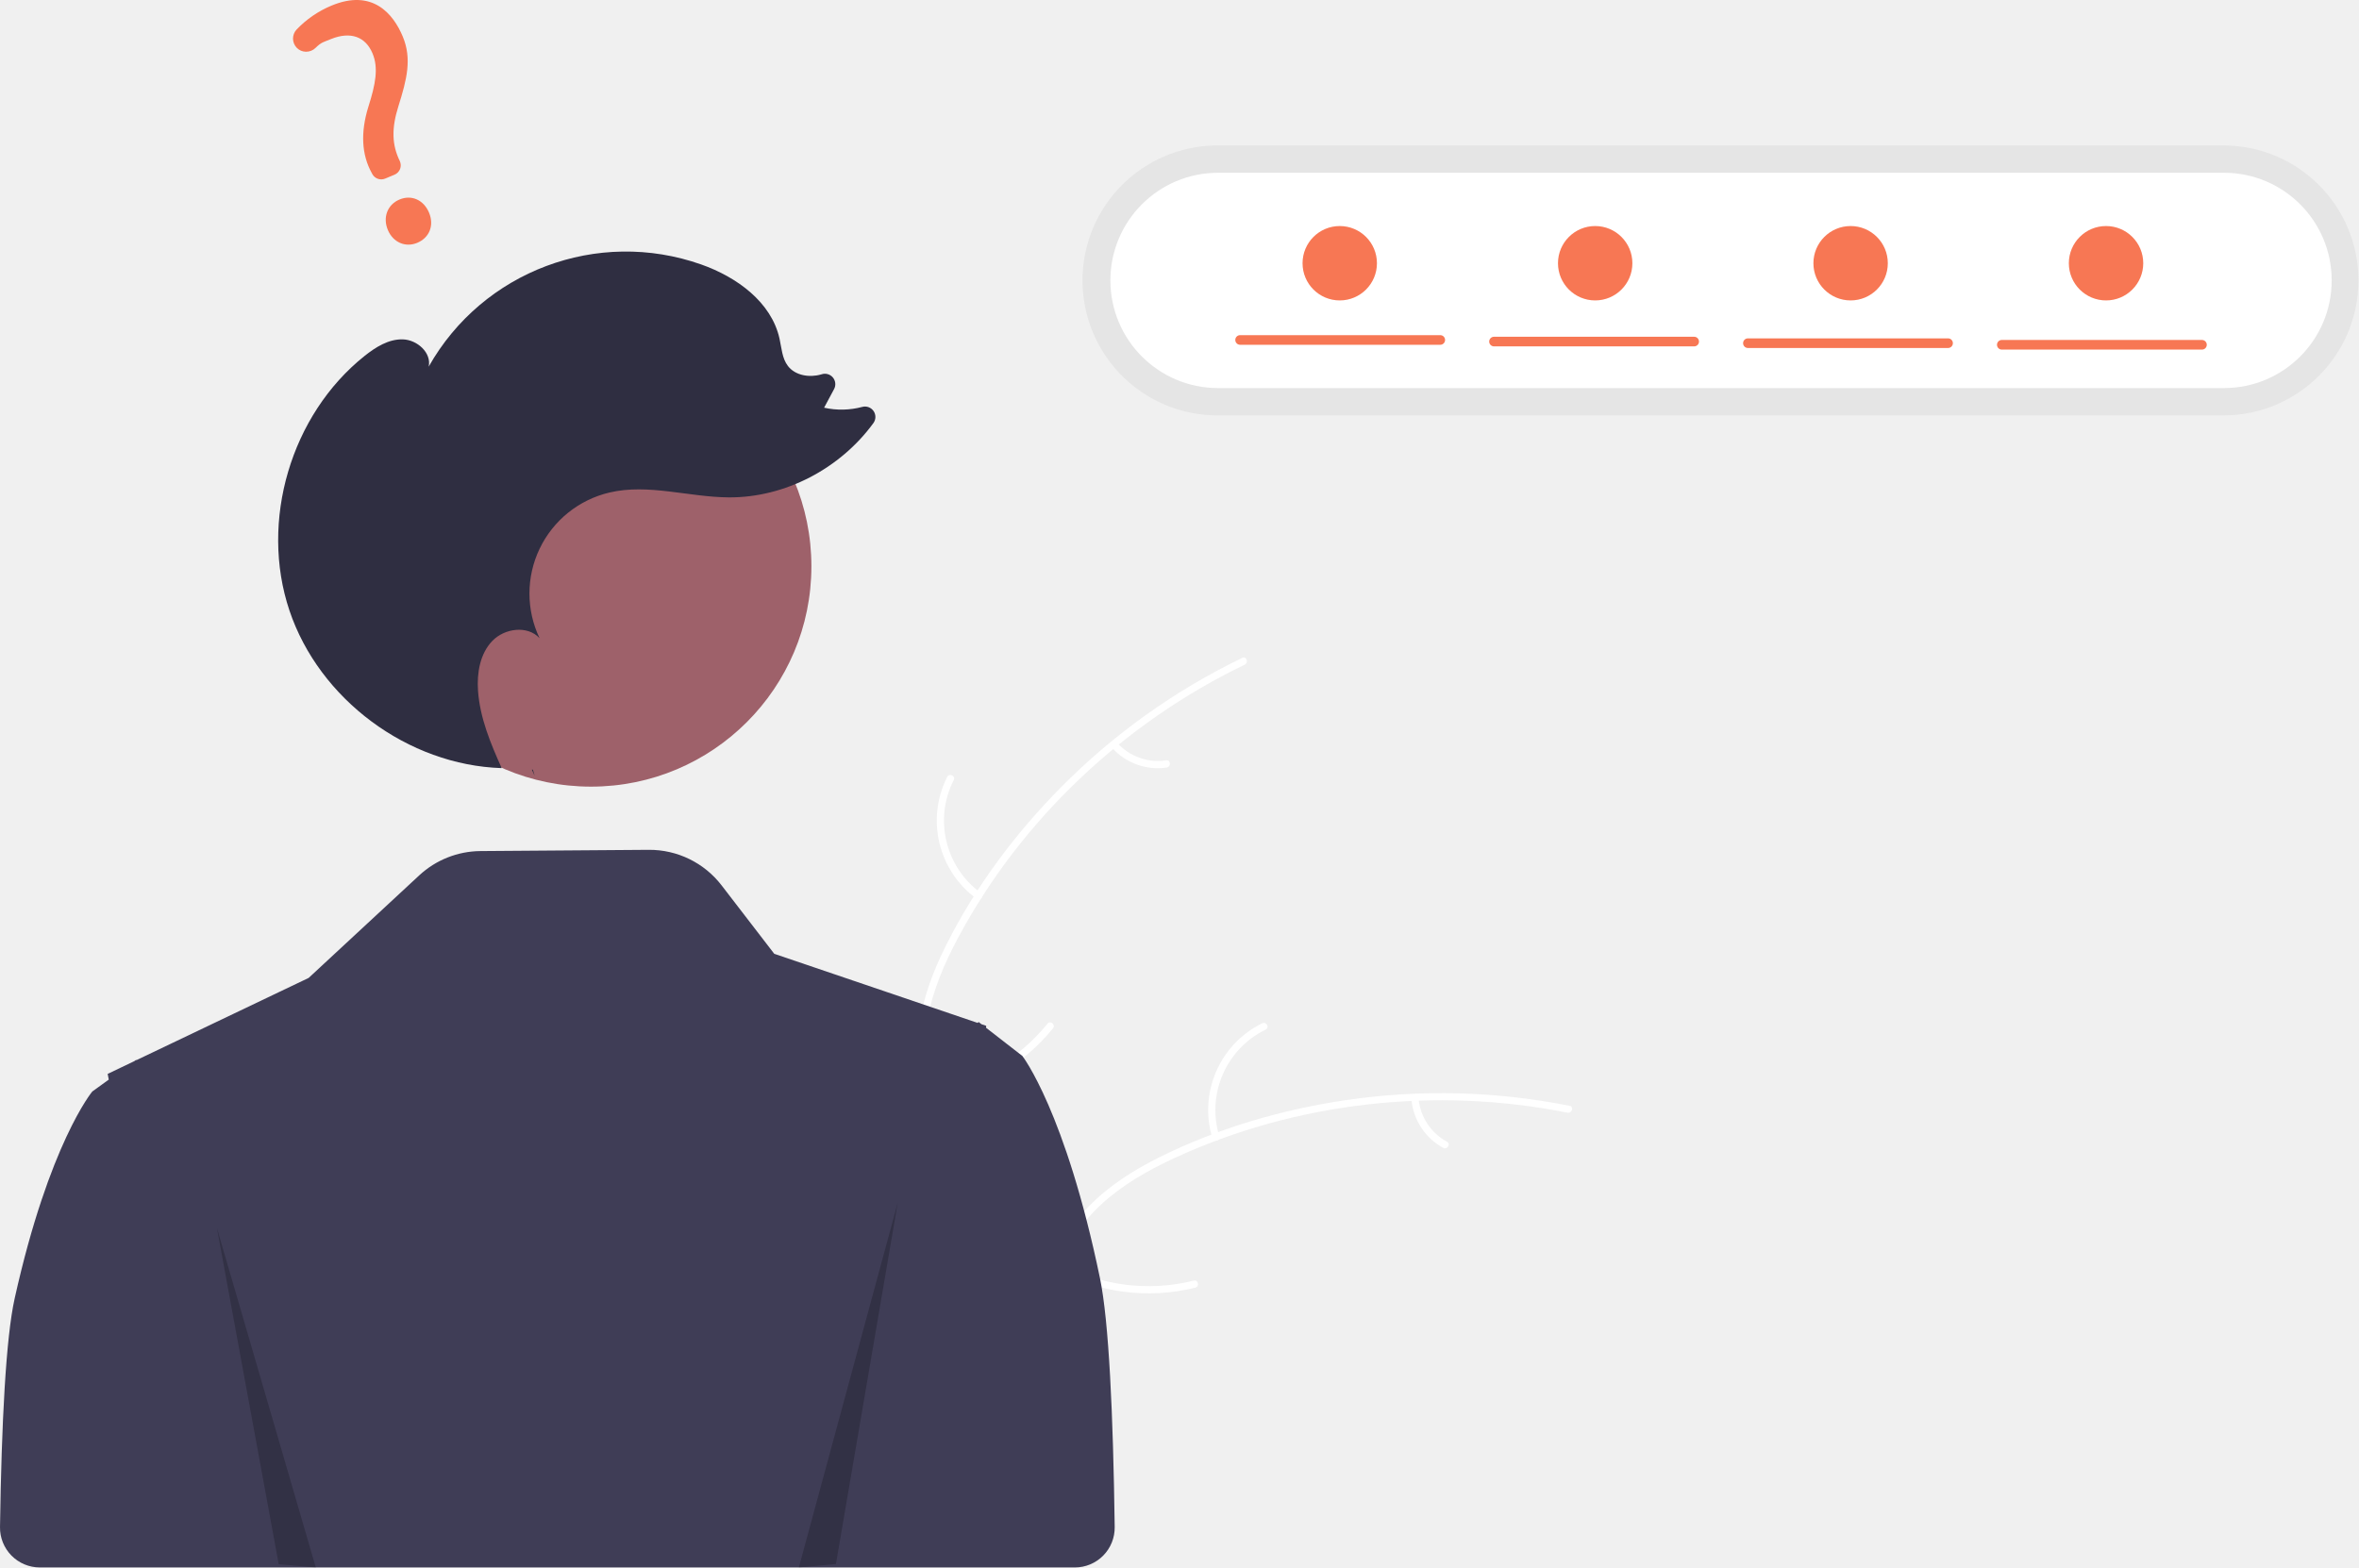
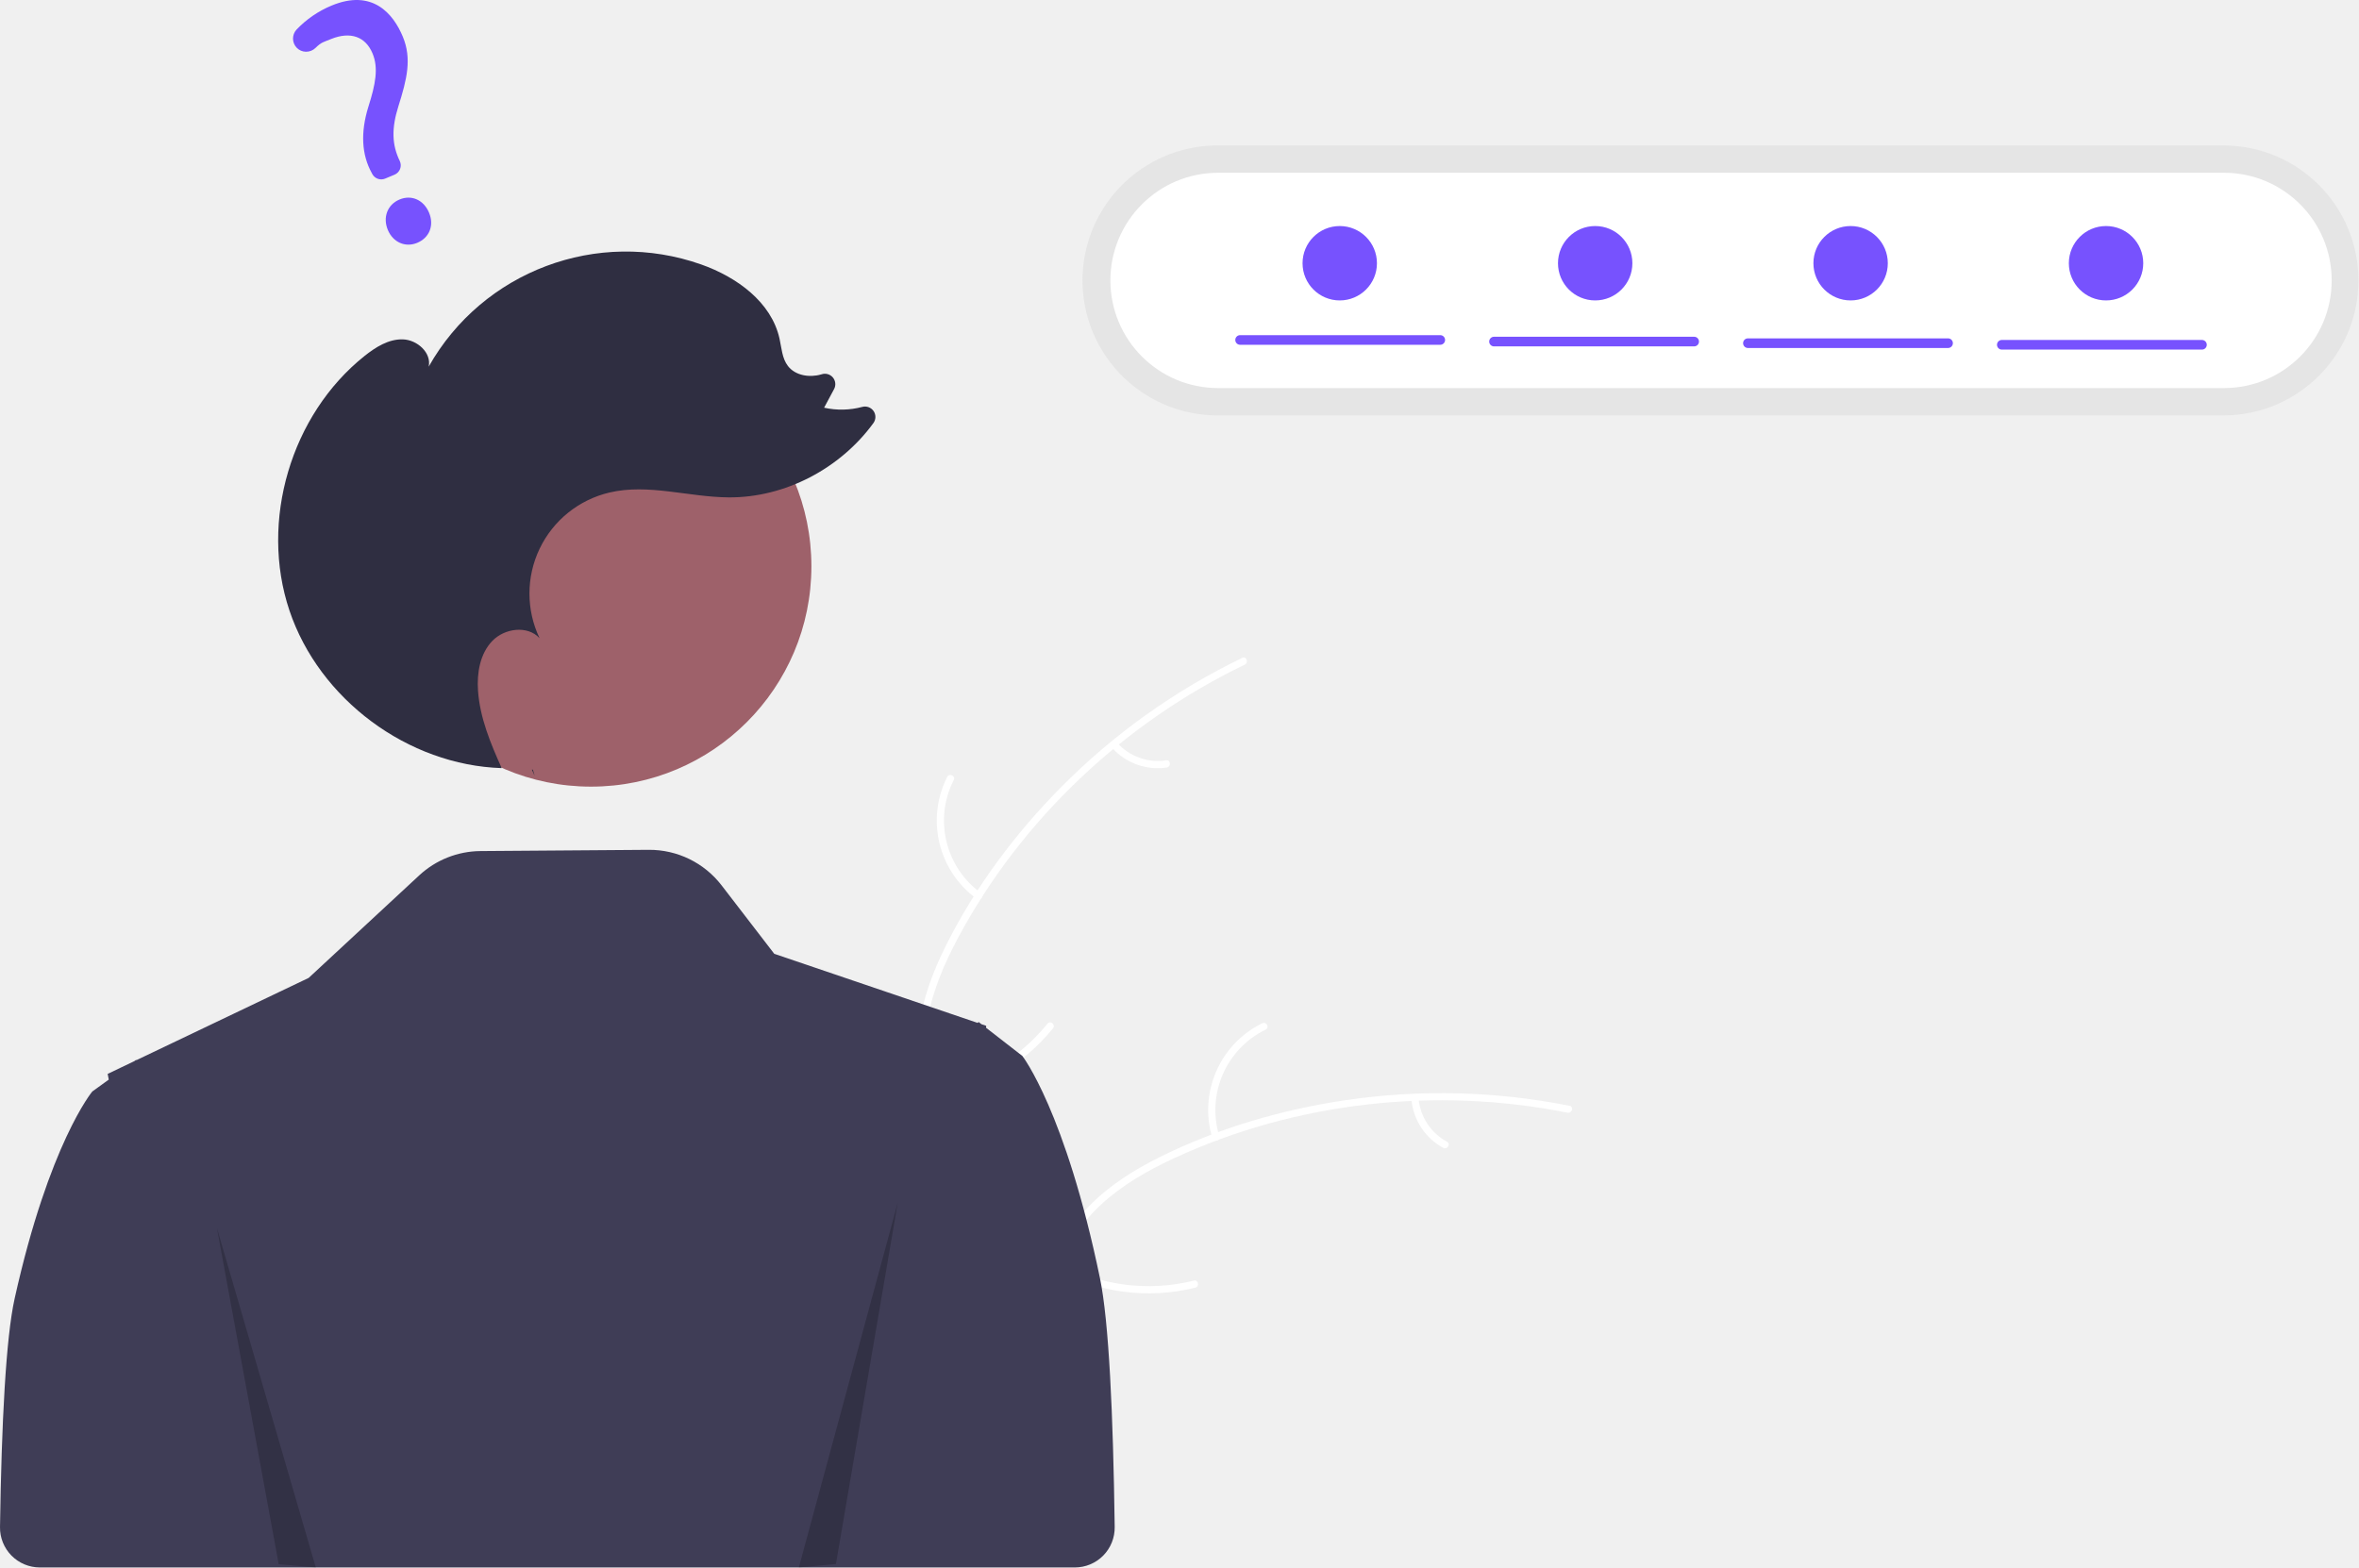
<svg xmlns="http://www.w3.org/2000/svg" data-name="Layer 1" width="951.235" height="632.162" viewBox="0 0 951.235 632.162">
  <path d="M465.591,496.884c32.599-57.345,94.782-101.377,160.608-97.135a303.919,303.919,0,0,0-79.931,192.744c-1.081,27.644.595,58.502-17.759,79.201-11.42,12.88-28.877,19.117-46.04,20.426-17.164,1.308-34.324-1.793-51.259-4.881l-4.108,1.261C425.537,622.556,432.992,554.23,465.591,496.884Z" transform="translate(-124.3823 -133.0693)" fill="#f0f0f0" />
  <path d="M626.297,401.13C577.62,424.563,536.113,463.7,510.633,511.429c-5.509,10.319-10.199,21.266-12.244,32.841-2.047,11.58-.617,22.603,3.338,33.602,3.616,10.055,8.479,19.921,9.588,30.68,1.169,11.34-3.004,21.944-10.515,30.359-9.19,10.296-21.531,16.677-33.817,22.497-13.641,6.462-27.912,12.958-37.573,25.019-1.171,1.461-3.37-.441-2.201-1.9,16.809-20.983,45.583-24.928,65.536-41.831,9.31-7.887,16.3-18.628,15.859-31.214-.386-11.005-5.392-21.184-9.141-31.333-3.937-10.657-5.9-21.372-4.488-32.734,1.444-11.622,5.716-22.776,10.937-33.191,11.774-23.488,27.887-45.051,46.345-63.691a264.375,264.375,0,0,1,73.099-52.155c1.681-.809,2.612,1.947.942,2.751Z" transform="translate(-124.3823 -133.0693)" fill="#fff" />
  <path d="M518.097,495.478a38.974,38.974,0,0,1-11.761-49.077c.851-1.666,3.48-.421,2.627,1.247a36.089,36.089,0,0,0,11.033,45.63c1.515,1.097-.393,3.291-1.9,2.201Z" transform="translate(-124.3823 -133.0693)" fill="#fff" />
  <path d="M499.222,573.016A75.118,75.118,0,0,0,546.783,545.906c1.176-1.457,3.375.444,2.201,1.9A78.134,78.134,0,0,1,499.435,575.915c-1.855.266-2.058-2.635-.213-2.899Z" transform="translate(-124.3823 -133.0693)" fill="#fff" />
  <path d="M574.907,432.685a22.061,22.061,0,0,0,19.718,7.03c1.851-.289,2.052,2.612.213,2.899a24.721,24.721,0,0,1-21.83-7.728,1.502,1.502,0,0,1-.151-2.05,1.461,1.461,0,0,1,2.05-.151Z" transform="translate(-124.3823 -133.0693)" fill="#fff" />
  <path d="M757.173,580.652c-1.151.213-2.302.427-3.463.662a290.53,290.53,0,0,0-45.425,12.557c-1.149.4-2.308.823-3.443,1.255a306.284,306.284,0,0,0-96.329,58.622,297.44,297.44,0,0,0-31.2,32.695c-13.196,16.123-26.221,34.654-43.465,45.166a51.028,51.028,0,0,1-5.552,3.01l-99.338-41.204c-.179-.207-.368-.392-.548-.599l-4.041-1.464c.451-.636.932-1.287,1.383-1.923.26-.37.542-.731.802-1.102.18-.244.362-.488.511-.718.06-.081.121-.162.171-.221.149-.23.311-.429.451-.636q4.02-5.465,8.13-10.892c.009-.023.009-.023.041-.036,20.951-27.516,44.382-53.525,71.017-75.151.802-.65,1.611-1.324,2.458-1.955a283.824,283.824,0,0,1,38.364-25.951,250.912,250.912,0,0,1,22.758-11.253A208.652,208.652,0,0,1,633.669,545.389c43.431-4.033,87.669,5.869,120.98,33.154C755.5,579.241,756.331,579.931,757.173,580.652Z" transform="translate(-124.3823 -133.0693)" fill="#f0f0f0" />
  <path d="M756.427,581.82c-52.975-10.597-109.678-4.339-158.759,18.43-10.611,4.923-20.947,10.84-29.549,18.85-8.606,8.014-14.101,17.676-17.565,28.839-3.167,10.205-5.224,21.011-10.816,30.269-5.895,9.758-15.61,15.712-26.674,17.909-13.537,2.688-27.232.352-40.545-2.397-14.782-3.053-30.088-6.459-45.063-2.646-1.814.462-2.425-2.381-.613-2.842,26.055-6.634,51.404,7.541,77.512,6.058,12.183-.692,24.23-5.06,31.455-15.374,6.318-9.019,8.449-20.16,11.566-30.521,3.273-10.879,8.157-20.616,16.124-28.838,8.151-8.41,18.277-14.744,28.715-19.916,23.542-11.665,49.39-19.181,75.35-22.951a264.375,264.375,0,0,1,89.766,2.367c1.83.366.913,3.127-.905,2.763Z" transform="translate(-124.3823 -133.0693)" fill="#fff" />
  <path d="M613.231,592.008a38.974,38.974,0,0,1,20.158-46.266c1.682-.817,3.032,1.759,1.347,2.577a36.089,36.089,0,0,0-18.663,43.076c.549,1.788-2.296,2.391-2.842.613Z" transform="translate(-124.3823 -133.0693)" fill="#fff" />
  <path d="M551.478,642.554a75.118,75.118,0,0,0,54.296,6.99c1.816-.456,2.427,2.387.613,2.842a78.135,78.135,0,0,1-56.485-7.388c-1.641-.905-.057-3.343,1.576-2.443Z" transform="translate(-124.3823 -133.0693)" fill="#fff" />
  <path d="M696.396,576.075a22.061,22.061,0,0,0,11.511,17.484c1.652.884.066,3.321-1.576,2.443a24.721,24.721,0,0,1-12.777-19.314,1.502,1.502,0,0,1,1.114-1.728,1.461,1.461,0,0,1,1.728,1.114Z" transform="translate(-124.3823 -133.0693)" fill="#fff" />
  <path d="M567.941,648.631c-13.912-67.267-31.302-89.694-31.302-89.694l-6.643-5.152-7.989-6.206.039-.798-1.895-.644-.445-.346-.729-.56-.117.126-.248.256-36.152-12.289-45.865-15.579L415.355,490.14a36.734,36.734,0,0,0-29.387-14.334l-67.829.502a36.734,36.734,0,0,0-24.71,9.801l-44.583,41.354-69.469,33.178-.117-.117-.729.521-10.734,5.132.443,2.306-6.643,4.794s-17.39,20.868-31.302,83.459c-3.539,15.926-5.281,50.09-5.91,92.188a16.069,16.069,0,0,0,16.062,16.307H511.494v-0H557.806a16.072,16.072,0,0,0,16.063-16.291C573.254,703.131,571.513,665.902,567.941,648.631Z" transform="translate(-124.3823 -133.0693)" fill="#3f3d56" />
  <path d="M615.548,191.732a54.431,54.431,0,1,0,0,108.861H1021.187a54.431,54.431,0,0,0,0-108.861Z" transform="translate(-124.3823 -133.0693)" fill="#e5e5e5" />
  <path d="M615.548,202.747a43.415,43.415,0,1,0,0,86.83H1021.187a43.415,43.415,0,0,0,0-86.83Z" transform="translate(-124.3823 -133.0693)" fill="#fff" />
  <circle id="e096411a-cdc3-4e6d-bbd4-4630e1fee17e" data-name="ab6171fa-7d69-4734-b81c-8dff60f9761b" cx="238.323" cy="228.392" r="88.863" fill="#9e616a" />
  <path d="M339.972,445.973q-.569-1.254-1.136-2.516c.146.005.29.026.435.029Z" transform="translate(-124.3823 -133.0693)" fill="#2f2e41" />
  <path d="M271.371,276.64c4.494-3.585,9.747-6.884,15.494-6.699,5.746.185,11.573,5.375,10.383,11a91.318,91.318,0,0,1,109.895-41.208c14.282,5.039,28.287,15.119,31.568,29.904.842,3.795,1.023,7.957,3.393,11.039,2.988,3.886,8.705,4.765,13.412,3.398q.071-.021.141-.042a4.199,4.199,0,0,1,5.073,5.927l-4.041,7.537a32.383,32.383,0,0,0,15.428-.328,4.195,4.195,0,0,1,4.455,6.528c-13.325,18.294-35.586,30.108-58.303,29.969-16.146-.098-32.458-5.663-48.172-1.95a41.844,41.844,0,0,0-28.144,58.74c-4.827-5.28-14.159-4.03-19.097,1.147-4.938,5.177-6.216,12.904-5.719,20.041.761,10.916,5.038,21.201,9.546,31.212-37.801-1.19-73.555-27.707-85.59-63.572C229.008,343.267,241.674,300.33,271.371,276.64Z" transform="translate(-124.3823 -133.0693)" fill="#2f2e41" />
  <polygon points="87.464 495.253 112.388 630.86 127.343 632.162 87.464 495.253" opacity="0.2" />
  <polygon points="362.007 485.026 337.083 630.762 322.128 632.162 362.007 485.026" opacity="0.2" />
-   <path d="M292.629,231.001c-4.779,1.995-9.765-.191-11.857-5.2-2.123-5.085-.14-10.246,4.715-12.274,4.856-2.028,9.754.165,11.911,5.331C299.524,223.948,297.563,228.941,292.629,231.001Zm-9.154-27.482-3.8,1.587a4.099,4.099,0,0,1-5.206-1.909l-.188-.368c-4.088-7.373-4.557-16.335-1.384-26.621,2.939-9.227,4.16-15.717,1.705-21.596-2.838-6.797-8.899-8.927-16.628-5.842-2.998,1.252-3.952,1.232-6.311,3.572a5.416,5.416,0,0,1-3.921,1.593,5.235,5.235,0,0,1-3.747-1.643,5.348,5.348,0,0,1-.037-7.297,41.535,41.535,0,0,1,14.046-9.644c16.606-6.934,24.966,3.303,28.792,12.465,3.742,8.961,1.637,17.275-1.745,28.043-2.834,8.948-2.669,15.578.55,22.17a4.081,4.081,0,0,1-2.126,5.491Z" transform="translate(-124.3823 -133.0693)" fill="#f77754" />
-   <path d="M705.149,272.122h-80.707a1.944,1.944,0,1,1,0-3.888h80.707a1.944,1.944,0,0,1,0,3.888Z" transform="translate(-124.3823 -133.0693)" fill="#f77754" />
-   <path d="M807.53,272.77h-80.707a1.944,1.944,0,1,1,0-3.888h80.707a1.944,1.944,0,1,1,0,3.888Z" transform="translate(-124.3823 -133.0693)" fill="#f77754" />
-   <path d="M909.912,273.418H829.205a1.944,1.944,0,0,1,0-3.888h80.707a1.944,1.944,0,1,1,0,3.888Z" transform="translate(-124.3823 -133.0693)" fill="#f77754" />
-   <path d="M1012.294,274.066h-80.707a1.944,1.944,0,0,1,0-3.888h80.707a1.944,1.944,0,0,1,0,3.888Z" transform="translate(-124.3823 -133.0693)" fill="#f77754" />
-   <circle cx="540.235" cy="106.162" r="15" fill="#f77754" />
-   <circle cx="643.235" cy="106.162" r="15" fill="#f77754" />
-   <circle cx="746.235" cy="106.162" r="15" fill="#f77754" />
-   <circle cx="849.235" cy="106.162" r="15" fill="#f77754" />
+   <path d="M292.629,231.001c-4.779,1.995-9.765-.191-11.857-5.2-2.123-5.085-.14-10.246,4.715-12.274,4.856-2.028,9.754.165,11.911,5.331C299.524,223.948,297.563,228.941,292.629,231.001Zm-9.154-27.482-3.8,1.587a4.099,4.099,0,0,1-5.206-1.909l-.188-.368c-4.088-7.373-4.557-16.335-1.384-26.621,2.939-9.227,4.16-15.717,1.705-21.596-2.838-6.797-8.899-8.927-16.628-5.842-2.998,1.252-3.952,1.232-6.311,3.572a5.416,5.416,0,0,1-3.921,1.593,5.235,5.235,0,0,1-3.747-1.643,5.348,5.348,0,0,1-.037-7.297,41.535,41.535,0,0,1,14.046-9.644c16.606-6.934,24.966,3.303,28.792,12.465,3.742,8.961,1.637,17.275-1.745,28.043-2.834,8.948-2.669,15.578.55,22.17a4.081,4.081,0,0,1-2.126,5.491Z" transform="translate(-124.3823 -133.0693)" fill="#7752fe" />
+   <path d="M705.149,272.122h-80.707a1.944,1.944,0,1,1,0-3.888h80.707a1.944,1.944,0,0,1,0,3.888Z" transform="translate(-124.3823 -133.0693)" fill="#7752fe" />
+   <path d="M807.53,272.77h-80.707a1.944,1.944,0,1,1,0-3.888h80.707a1.944,1.944,0,1,1,0,3.888Z" transform="translate(-124.3823 -133.0693)" fill="#7752fe" />
+   <path d="M909.912,273.418H829.205a1.944,1.944,0,0,1,0-3.888h80.707a1.944,1.944,0,1,1,0,3.888Z" transform="translate(-124.3823 -133.0693)" fill="#7752fe" />
+   <path d="M1012.294,274.066h-80.707a1.944,1.944,0,0,1,0-3.888h80.707a1.944,1.944,0,0,1,0,3.888Z" transform="translate(-124.3823 -133.0693)" fill="#7752fe" />
+   <circle cx="540.235" cy="106.162" r="15" fill="#7752fe" />
+   <circle cx="643.235" cy="106.162" r="15" fill="#7752fe" />
+   <circle cx="746.235" cy="106.162" r="15" fill="#7752fe" />
+   <circle cx="849.235" cy="106.162" r="15" fill="#7752fe" />
</svg>
